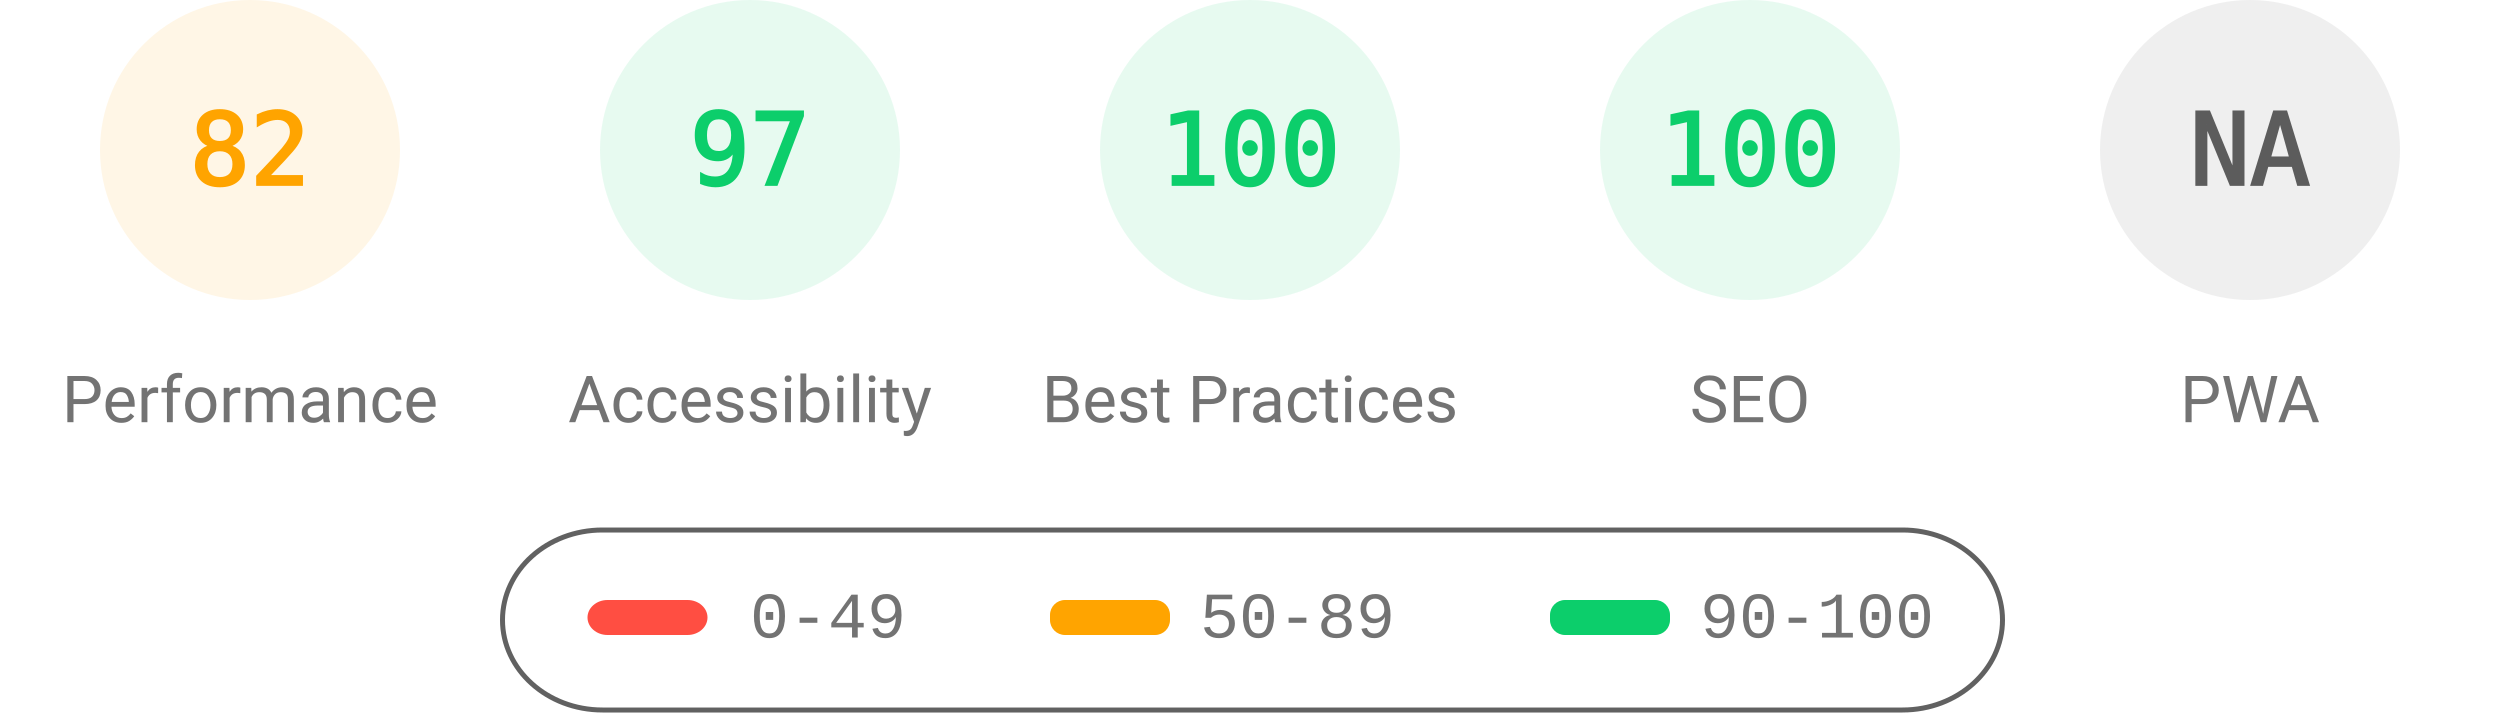
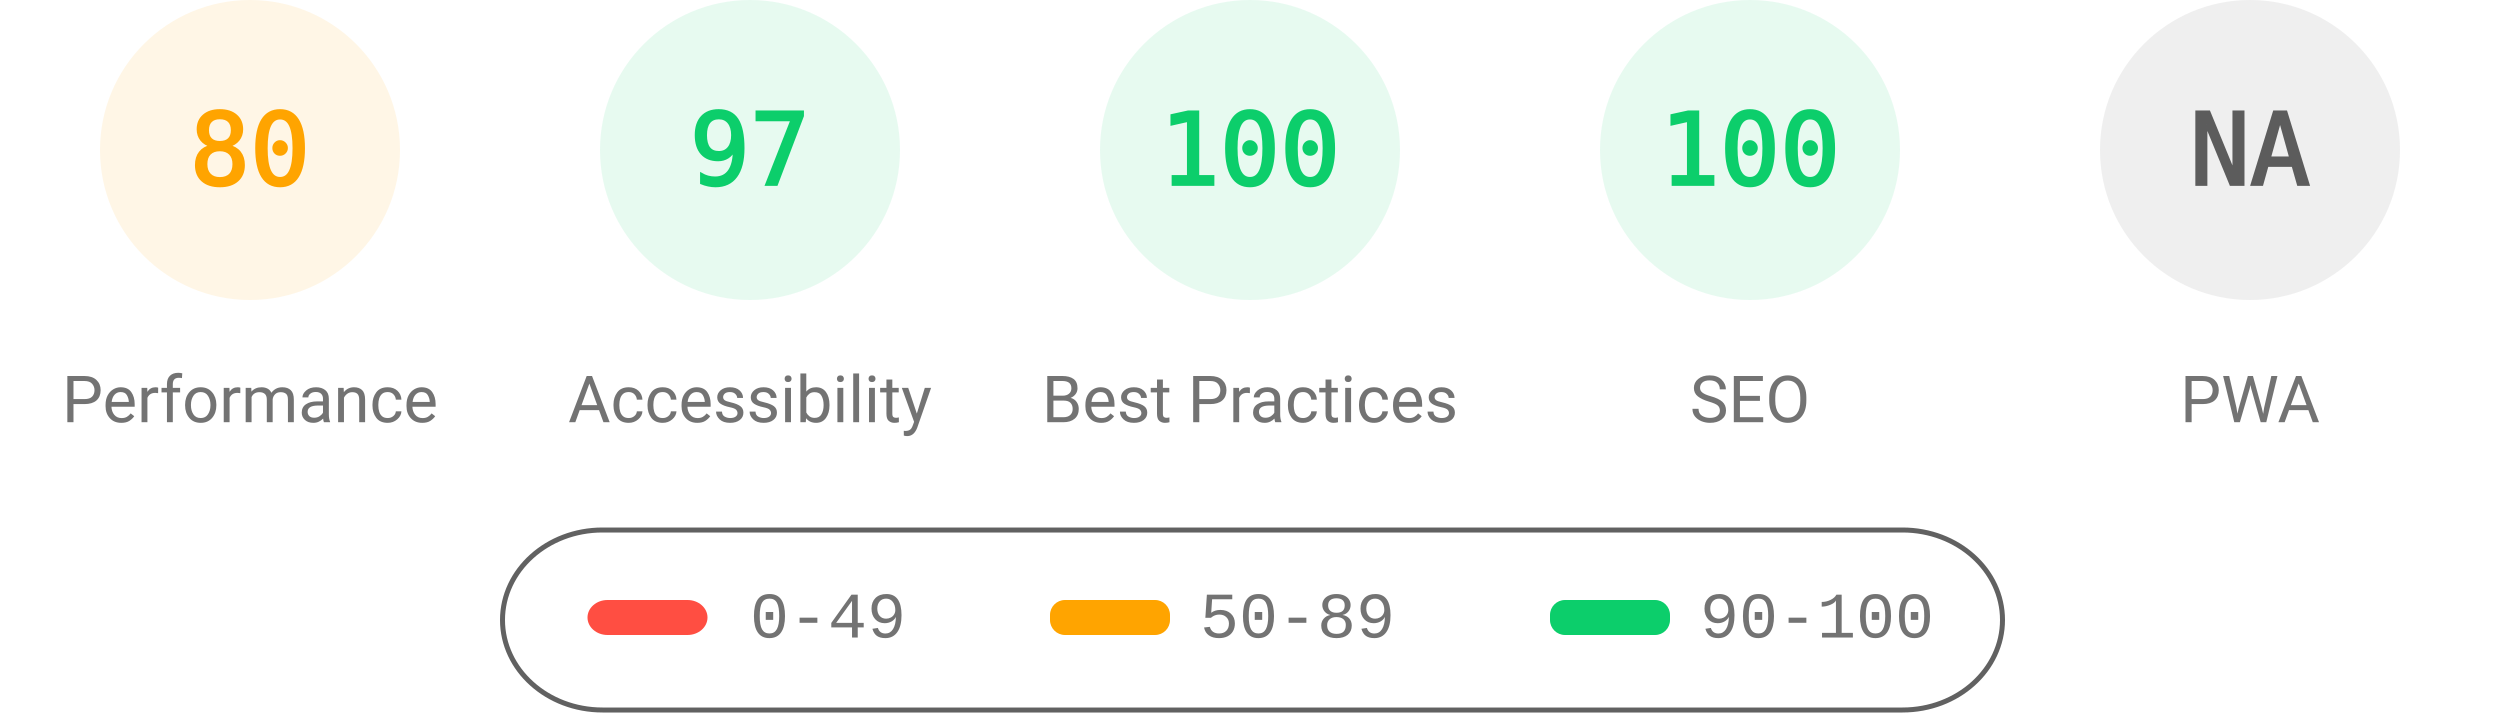
<svg xmlns="http://www.w3.org/2000/svg" fill="none" width="1000" height="285">
  <style>.gauge-base{opacity:.1}.gauge-arc{fill:none;animation-delay:250ms;stroke-linecap:round;transform:rotate(-90deg);transform-origin:100px 60px;animation:load-gauge 1s ease forwards}.guage-text{font-size:40px;font-family:monospace;text-align:center}.guage-red{color:#ff4e42;fill:#ff4e42;stroke:#ff4e42}.guage-orange{color:#ffa400;fill:#ffa400;stroke:#ffa400}.guage-green{color:#0cce6b;fill:#0cce6b;stroke:#0cce6b}.guage-undefined{color:#5c5c5c;fill:#5c5c5c;stroke:#5c5c5c}.guage-title{color:#737373;fill:#737373;stroke:none;font-size:26px;line-height:26px;font-family:Roboto,Halvetica,Arial,sans-serif}@keyframes load-gauge{from{stroke-dasharray:0 352.858}}</style>
  <svg class="guage-div guage-perf guage-orange" viewBox="0 0 200 200" width="200" height="200">
    <circle class="gauge-base" r="56" cx="100" cy="60" stroke-width="8" />
-     <circle class="gauge-arc guage-arc-1" r="56" cx="100" cy="60" stroke-width="8" style="stroke-dasharray:288.524,351.858" />
-     <text class="guage-text" x="100" y="60" alignment-baseline="central" dominant-baseline="central" text-anchor="middle">82</text>
+     <circle class="gauge-arc guage-arc-1" r="56" cx="100" cy="60" stroke-width="8" style="stroke-dasharray:281.486,351.858" />
+     <text class="guage-text" x="100" y="60" alignment-baseline="central" dominant-baseline="central" text-anchor="middle">80</text>
    <text class="guage-title" x="100" y="160" alignment-baseline="central" dominant-baseline="central" text-anchor="middle">Performance</text>
  </svg>
  <svg class="guage-div guage-acc guage-green" viewBox="0 0 200 200" width="200" height="200" x="200">
    <circle class="gauge-base" r="56" cx="100" cy="60" stroke-width="8" />
    <circle class="gauge-arc guage-arc-2" r="56" cx="100" cy="60" stroke-width="8" style="stroke-dasharray:341.302,351.858" />
    <text class="guage-text" x="100" y="60" alignment-baseline="central" dominant-baseline="central" text-anchor="middle">97</text>
    <text class="guage-title" x="100" y="160" alignment-baseline="central" dominant-baseline="central" text-anchor="middle">Accessibility</text>
  </svg>
  <svg class="guage-div guage-best guage-green" viewBox="0 0 200 200" width="200" height="200" x="400">
    <circle class="gauge-base" r="56" cx="100" cy="60" stroke-width="8" />
    <circle class="gauge-arc guage-arc-3" r="56" cx="100" cy="60" stroke-width="8" style="stroke-dasharray:351.858,351.858" />
    <text class="guage-text" x="100" y="60" alignment-baseline="central" dominant-baseline="central" text-anchor="middle">100</text>
    <text class="guage-title" x="100" y="160" alignment-baseline="central" dominant-baseline="central" text-anchor="middle">Best Practices</text>
  </svg>
  <svg class="guage-div guage-seo guage-green" viewBox="0 0 200 200" width="200" height="200" x="600">
    <circle class="gauge-base" r="56" cx="100" cy="60" stroke-width="8" />
    <circle class="gauge-arc guage-arc-4" r="56" cx="100" cy="60" stroke-width="8" style="stroke-dasharray:351.858,351.858" />
    <text class="guage-text" x="100" y="60" alignment-baseline="central" dominant-baseline="central" text-anchor="middle">100</text>
    <text class="guage-title" x="100" y="160" alignment-baseline="central" dominant-baseline="central" text-anchor="middle">SEO</text>
  </svg>
  <svg class="guage-div guage-pwa guage-undefined" viewBox="0 0 200 200" width="200" height="200" x="800">
    <circle class="gauge-base" r="56" cx="100" cy="60" stroke-width="8" />
    <circle class="gauge-arc guage-arc-4" r="56" cx="100" cy="60" stroke-width="8" style="stroke-dasharray:351.858,351.858" />
    <text class="guage-text" x="100" y="60" alignment-baseline="central" dominant-baseline="central" text-anchor="middle">NA</text>
    <text class="guage-title" x="100" y="160" alignment-baseline="central" dominant-baseline="central" text-anchor="middle">PWA</text>
  </svg>
  <svg width="604" height="76" x="200" y="210">
    <path fill="none" id="canvas_background" d="M-1-1h604v80H-1z" />
    <rect fill-opacity="0" stroke="#616161" stroke-width="2" rx="40" id="svg_2" height="72" width="600" y="2" x="1" fill="#000" />
    <rect stroke="#000" rx="8" id="svg_3" height="14" width="48" y="30" x="35" stroke-opacity="null" stroke-width="0" fill="#ff4e42" />
    <rect stroke="#000" rx="6" id="svg_4" height="14" width="48" y="30" x="220" stroke-opacity="null" stroke-width="0" fill="#ffa400" />
    <rect stroke="#000" rx="6" id="svg_5" height="14" width="48" y="30" x="420" stroke-opacity="null" stroke-width="0" fill="#0cce6b" />
    <text xml:space="preserve" text-anchor="start" font-family="'Courier New', Courier, monospace" font-size="26" id="svg_6" y="45" x="100" stroke-opacity="null" stroke-width="0" stroke="#000" fill="#737373">0-49</text>
    <text xml:space="preserve" text-anchor="start" font-family="'Courier New', Courier, monospace" font-size="26" id="svg_7" y="45" x="280" stroke-opacity="null" stroke-width="0" stroke="#000" fill="#737373">50-89</text>
    <text xml:space="preserve" text-anchor="start" font-family="'Courier New', Courier, monospace" font-size="26" id="svg_8" y="45" x="480" stroke-opacity="null" stroke-width="0" stroke="#000" fill="#737373">90-100</text>
  </svg>
</svg>
